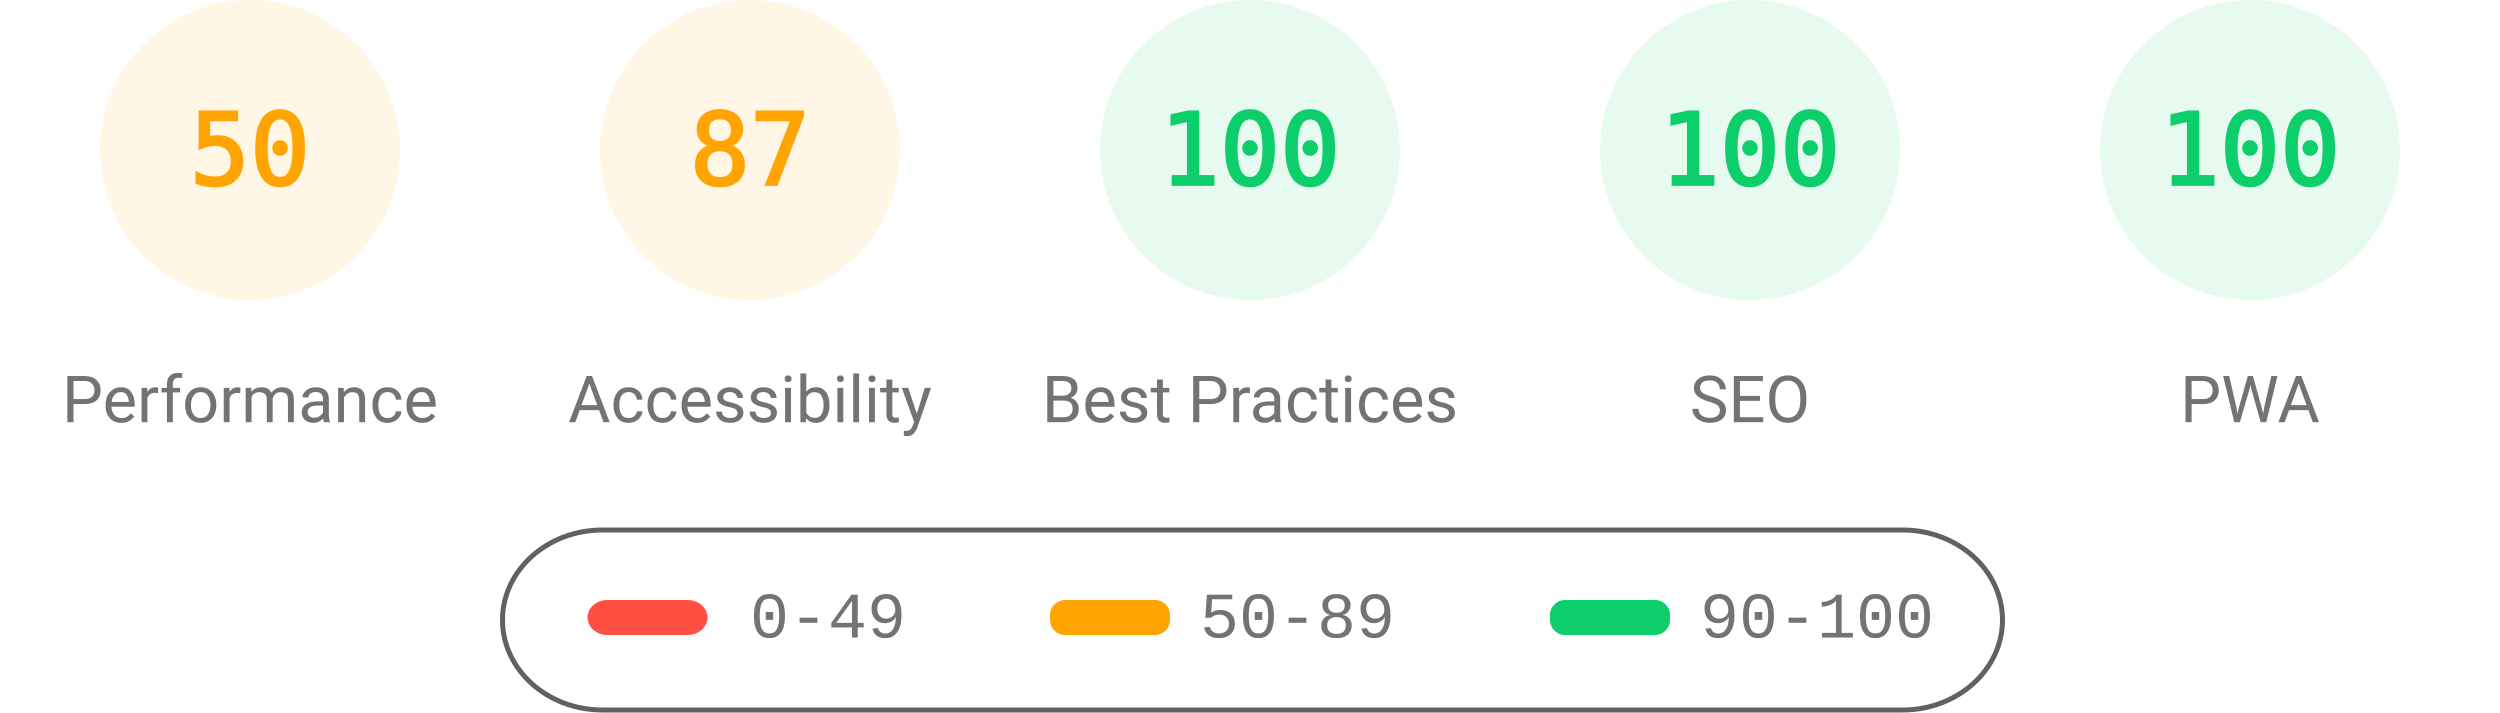
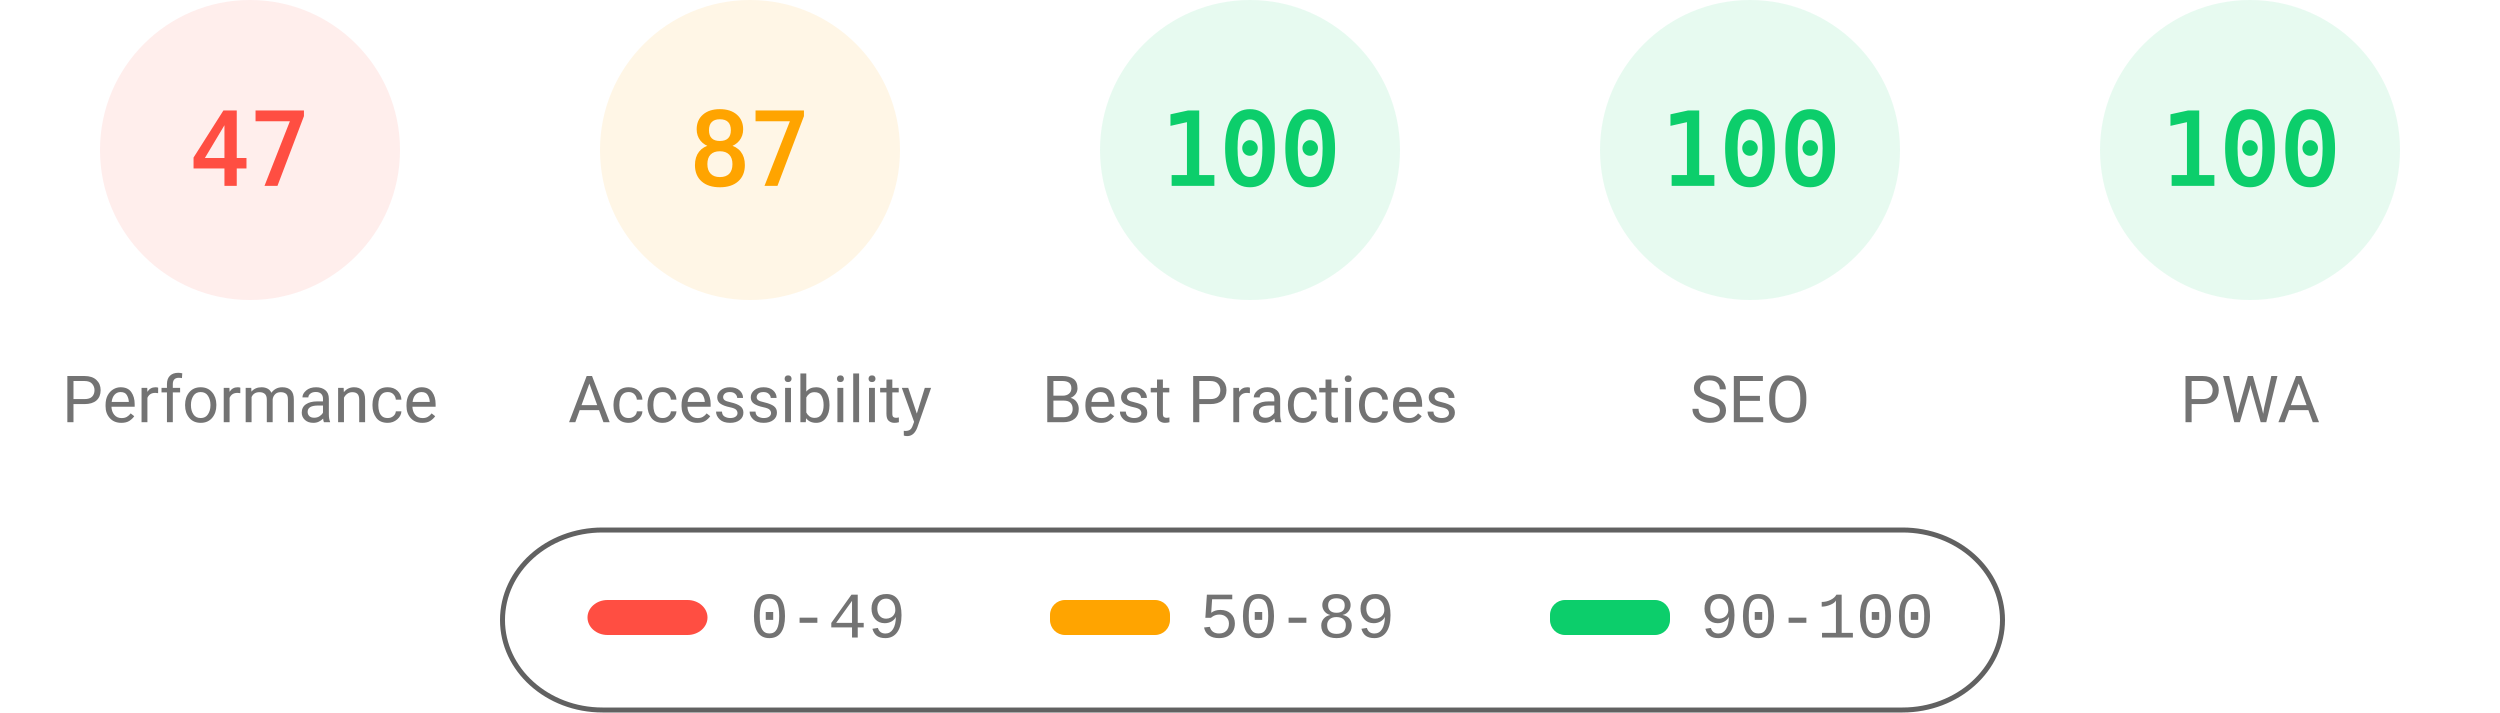
<svg xmlns="http://www.w3.org/2000/svg" fill="none" width="1000" height="285">
  <style>.gauge-base{opacity:.1}.gauge-arc{fill:none;animation-delay:250ms;stroke-linecap:round;transform:rotate(-90deg);transform-origin:100px 60px;animation:load-gauge 1s ease forwards}.guage-text{font-size:40px;font-family:monospace;text-align:center}.guage-red{color:#ff4e42;fill:#ff4e42;stroke:#ff4e42}.guage-orange{color:#ffa400;fill:#ffa400;stroke:#ffa400}.guage-green{color:#0cce6b;fill:#0cce6b;stroke:#0cce6b}.guage-undefined{color:#5c5c5c;fill:#5c5c5c;stroke:#5c5c5c}.guage-title{color:#737373;fill:#737373;stroke:none;font-size:26px;line-height:26px;font-family:Roboto,Halvetica,Arial,sans-serif}@keyframes load-gauge{from{stroke-dasharray:0 352.858}}</style>
-   <svg class="guage-div guage-perf guage-orange" viewBox="0 0 200 200" width="200" height="200">
+   <svg class="guage-div guage-perf guage-red" viewBox="0 0 200 200" width="200" height="200">
    <circle class="gauge-base" r="56" cx="100" cy="60" stroke-width="8" />
-     <circle class="gauge-arc guage-arc-1" r="56" cx="100" cy="60" stroke-width="8" style="stroke-dasharray:175.929,351.858" />
-     <text class="guage-text" x="100" y="60" alignment-baseline="central" dominant-baseline="central" text-anchor="middle">50</text>
+     <circle class="gauge-arc guage-arc-1" r="56" cx="100" cy="60" stroke-width="8" style="stroke-dasharray:165.373,351.858" />
+     <text class="guage-text" x="100" y="60" alignment-baseline="central" dominant-baseline="central" text-anchor="middle">47</text>
    <text class="guage-title" x="100" y="160" alignment-baseline="central" dominant-baseline="central" text-anchor="middle">Performance</text>
  </svg>
  <svg class="guage-div guage-acc guage-orange" viewBox="0 0 200 200" width="200" height="200" x="200">
    <circle class="gauge-base" r="56" cx="100" cy="60" stroke-width="8" />
    <circle class="gauge-arc guage-arc-2" r="56" cx="100" cy="60" stroke-width="8" style="stroke-dasharray:306.116,351.858" />
    <text class="guage-text" x="100" y="60" alignment-baseline="central" dominant-baseline="central" text-anchor="middle">87</text>
    <text class="guage-title" x="100" y="160" alignment-baseline="central" dominant-baseline="central" text-anchor="middle">Accessibility</text>
  </svg>
  <svg class="guage-div guage-best guage-green" viewBox="0 0 200 200" width="200" height="200" x="400">
    <circle class="gauge-base" r="56" cx="100" cy="60" stroke-width="8" />
    <circle class="gauge-arc guage-arc-3" r="56" cx="100" cy="60" stroke-width="8" style="stroke-dasharray:351.858,351.858" />
    <text class="guage-text" x="100" y="60" alignment-baseline="central" dominant-baseline="central" text-anchor="middle">100</text>
    <text class="guage-title" x="100" y="160" alignment-baseline="central" dominant-baseline="central" text-anchor="middle">Best Practices</text>
  </svg>
  <svg class="guage-div guage-seo guage-green" viewBox="0 0 200 200" width="200" height="200" x="600">
    <circle class="gauge-base" r="56" cx="100" cy="60" stroke-width="8" />
    <circle class="gauge-arc guage-arc-4" r="56" cx="100" cy="60" stroke-width="8" style="stroke-dasharray:351.858,351.858" />
    <text class="guage-text" x="100" y="60" alignment-baseline="central" dominant-baseline="central" text-anchor="middle">100</text>
    <text class="guage-title" x="100" y="160" alignment-baseline="central" dominant-baseline="central" text-anchor="middle">SEO</text>
  </svg>
  <svg class="guage-div guage-pwa guage-green" viewBox="0 0 200 200" width="200" height="200" x="800">
    <circle class="gauge-base" r="56" cx="100" cy="60" stroke-width="8" />
    <circle class="gauge-arc guage-arc-4" r="56" cx="100" cy="60" stroke-width="8" style="stroke-dasharray:351.858,351.858" />
    <text class="guage-text" x="100" y="60" alignment-baseline="central" dominant-baseline="central" text-anchor="middle">100</text>
    <text class="guage-title" x="100" y="160" alignment-baseline="central" dominant-baseline="central" text-anchor="middle">PWA</text>
  </svg>
  <svg width="604" height="76" x="200" y="210">
    <path fill="none" id="canvas_background" d="M-1-1h604v80H-1z" />
    <rect fill-opacity="0" stroke="#616161" stroke-width="2" rx="40" id="svg_2" height="72" width="600" y="2" x="1" fill="#000" />
    <rect stroke="#000" rx="8" id="svg_3" height="14" width="48" y="30" x="35" stroke-opacity="null" stroke-width="0" fill="#ff4e42" />
    <rect stroke="#000" rx="6" id="svg_4" height="14" width="48" y="30" x="220" stroke-opacity="null" stroke-width="0" fill="#ffa400" />
    <rect stroke="#000" rx="6" id="svg_5" height="14" width="48" y="30" x="420" stroke-opacity="null" stroke-width="0" fill="#0cce6b" />
    <text xml:space="preserve" text-anchor="start" font-family="'Courier New', Courier, monospace" font-size="26" id="svg_6" y="45" x="100" stroke-opacity="null" stroke-width="0" stroke="#000" fill="#737373">0-49</text>
    <text xml:space="preserve" text-anchor="start" font-family="'Courier New', Courier, monospace" font-size="26" id="svg_7" y="45" x="280" stroke-opacity="null" stroke-width="0" stroke="#000" fill="#737373">50-89</text>
    <text xml:space="preserve" text-anchor="start" font-family="'Courier New', Courier, monospace" font-size="26" id="svg_8" y="45" x="480" stroke-opacity="null" stroke-width="0" stroke="#000" fill="#737373">90-100</text>
  </svg>
</svg>
